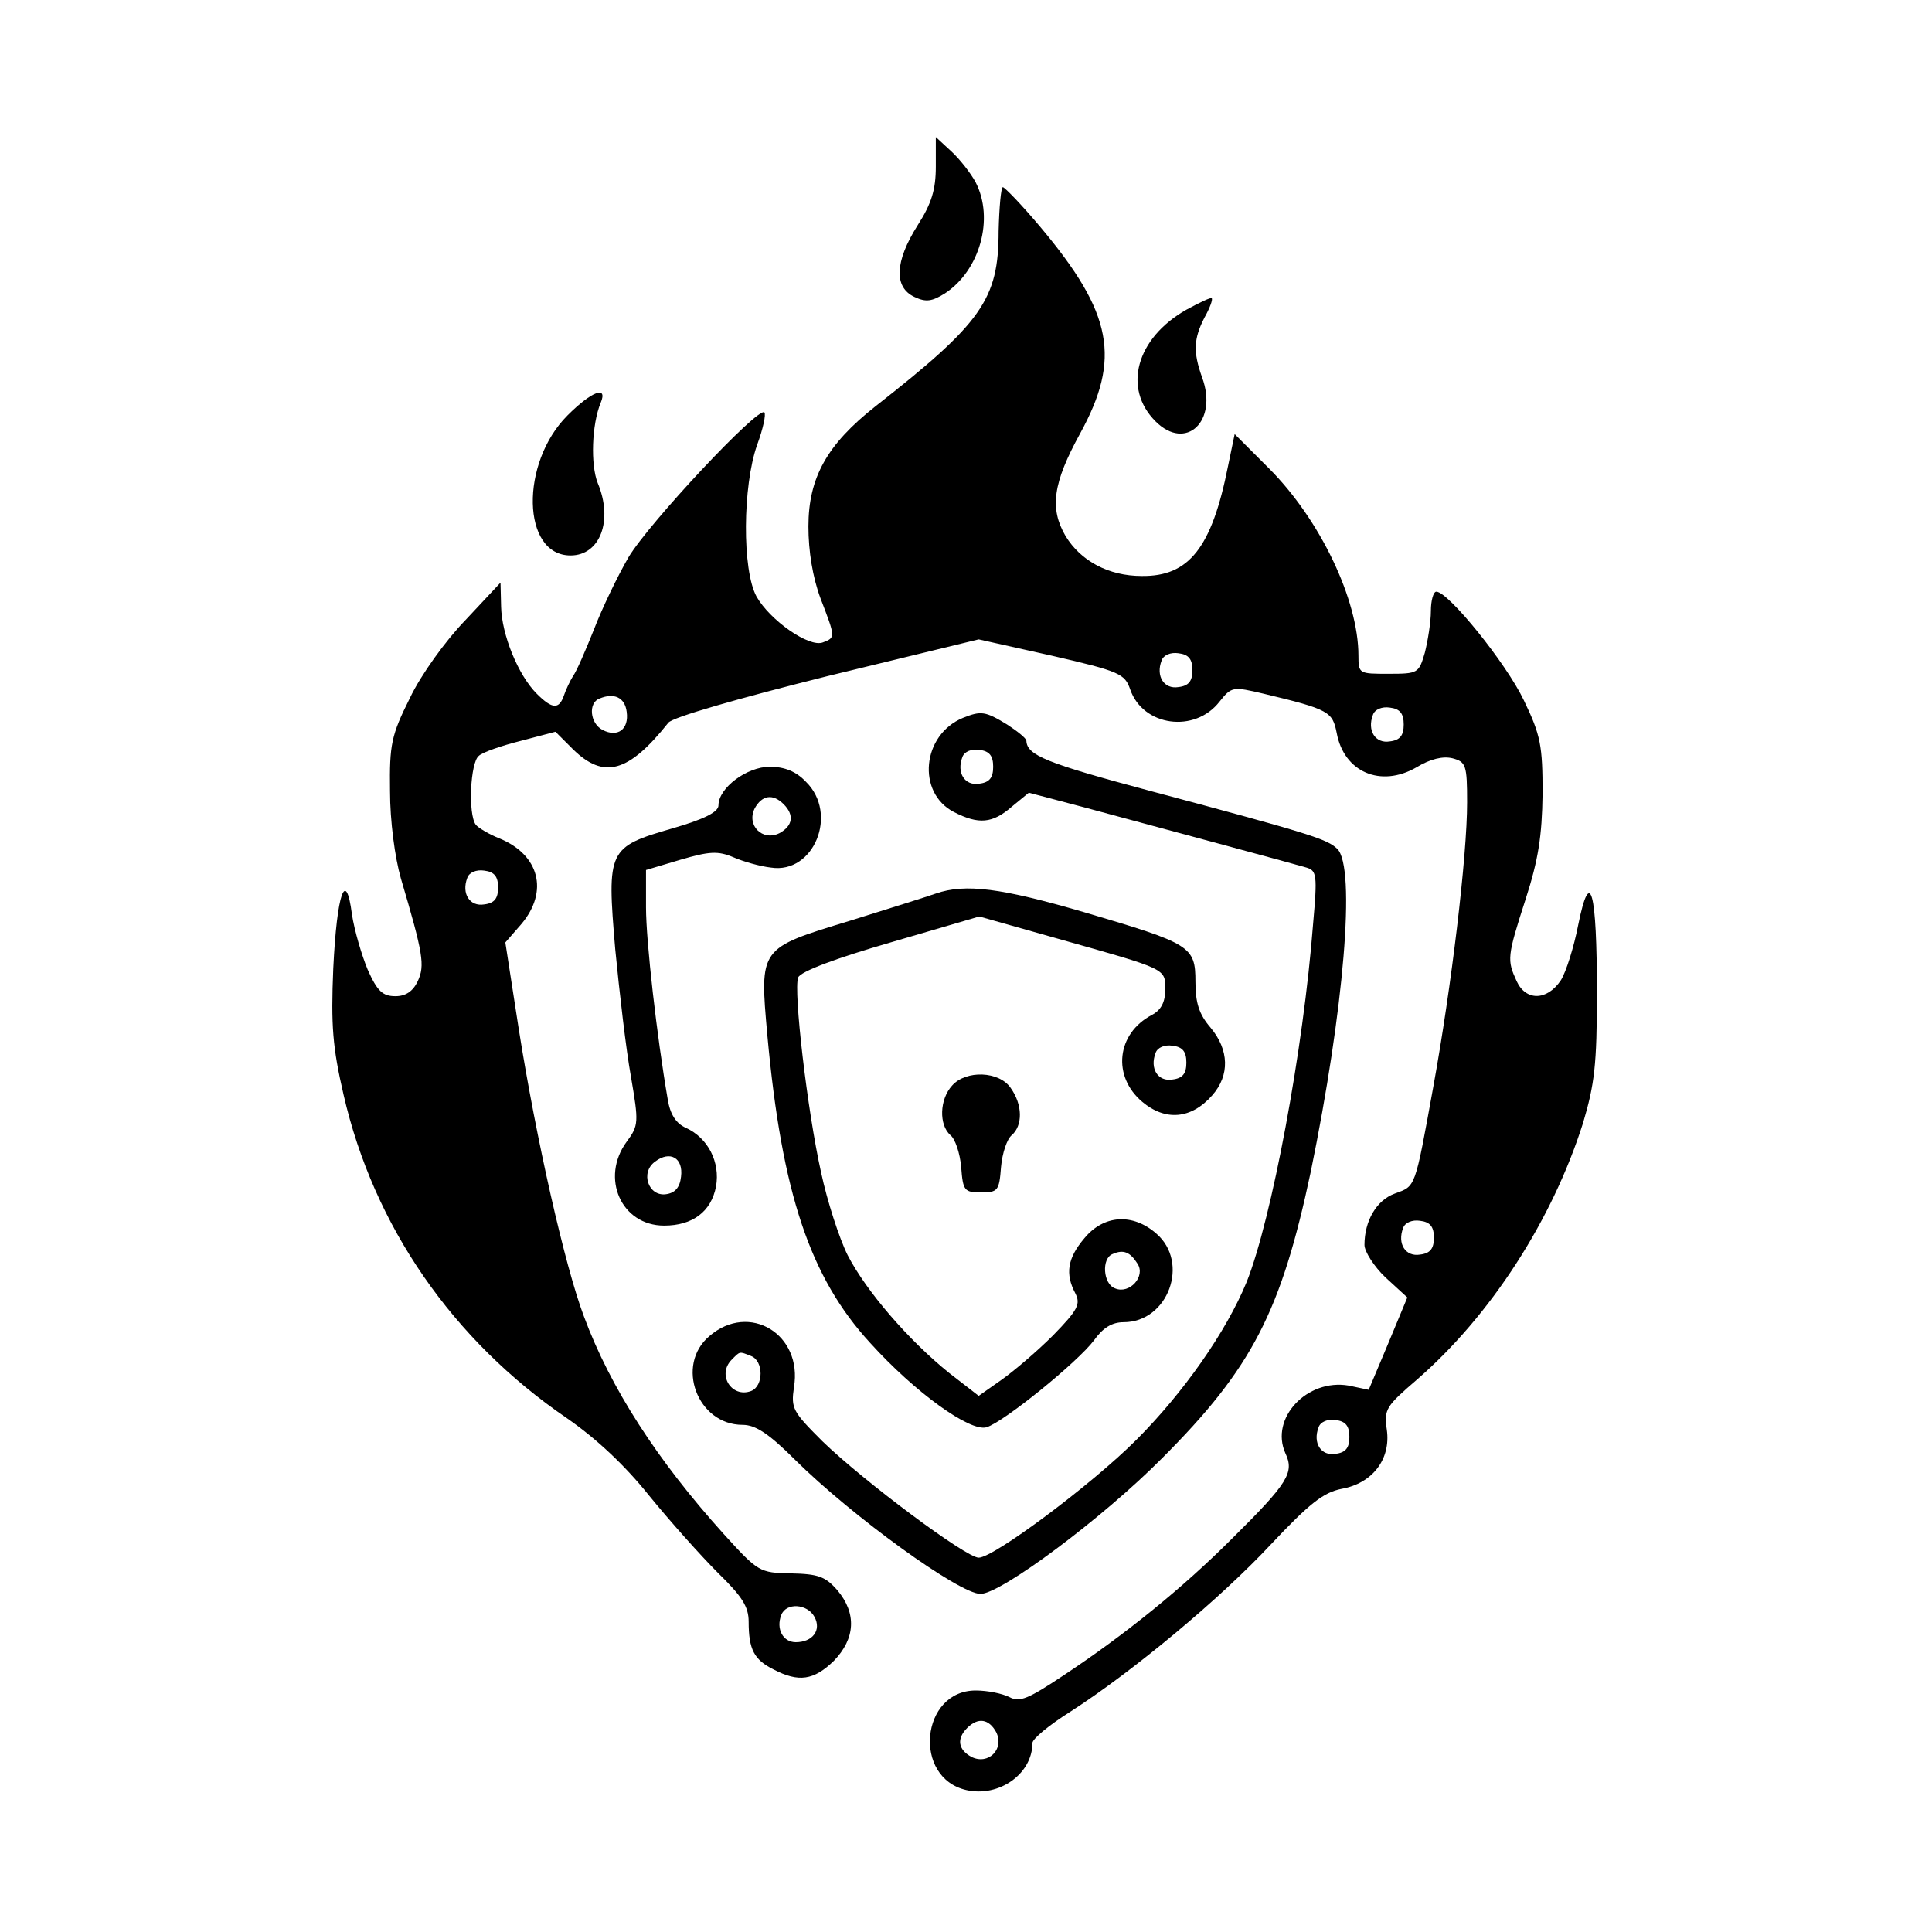
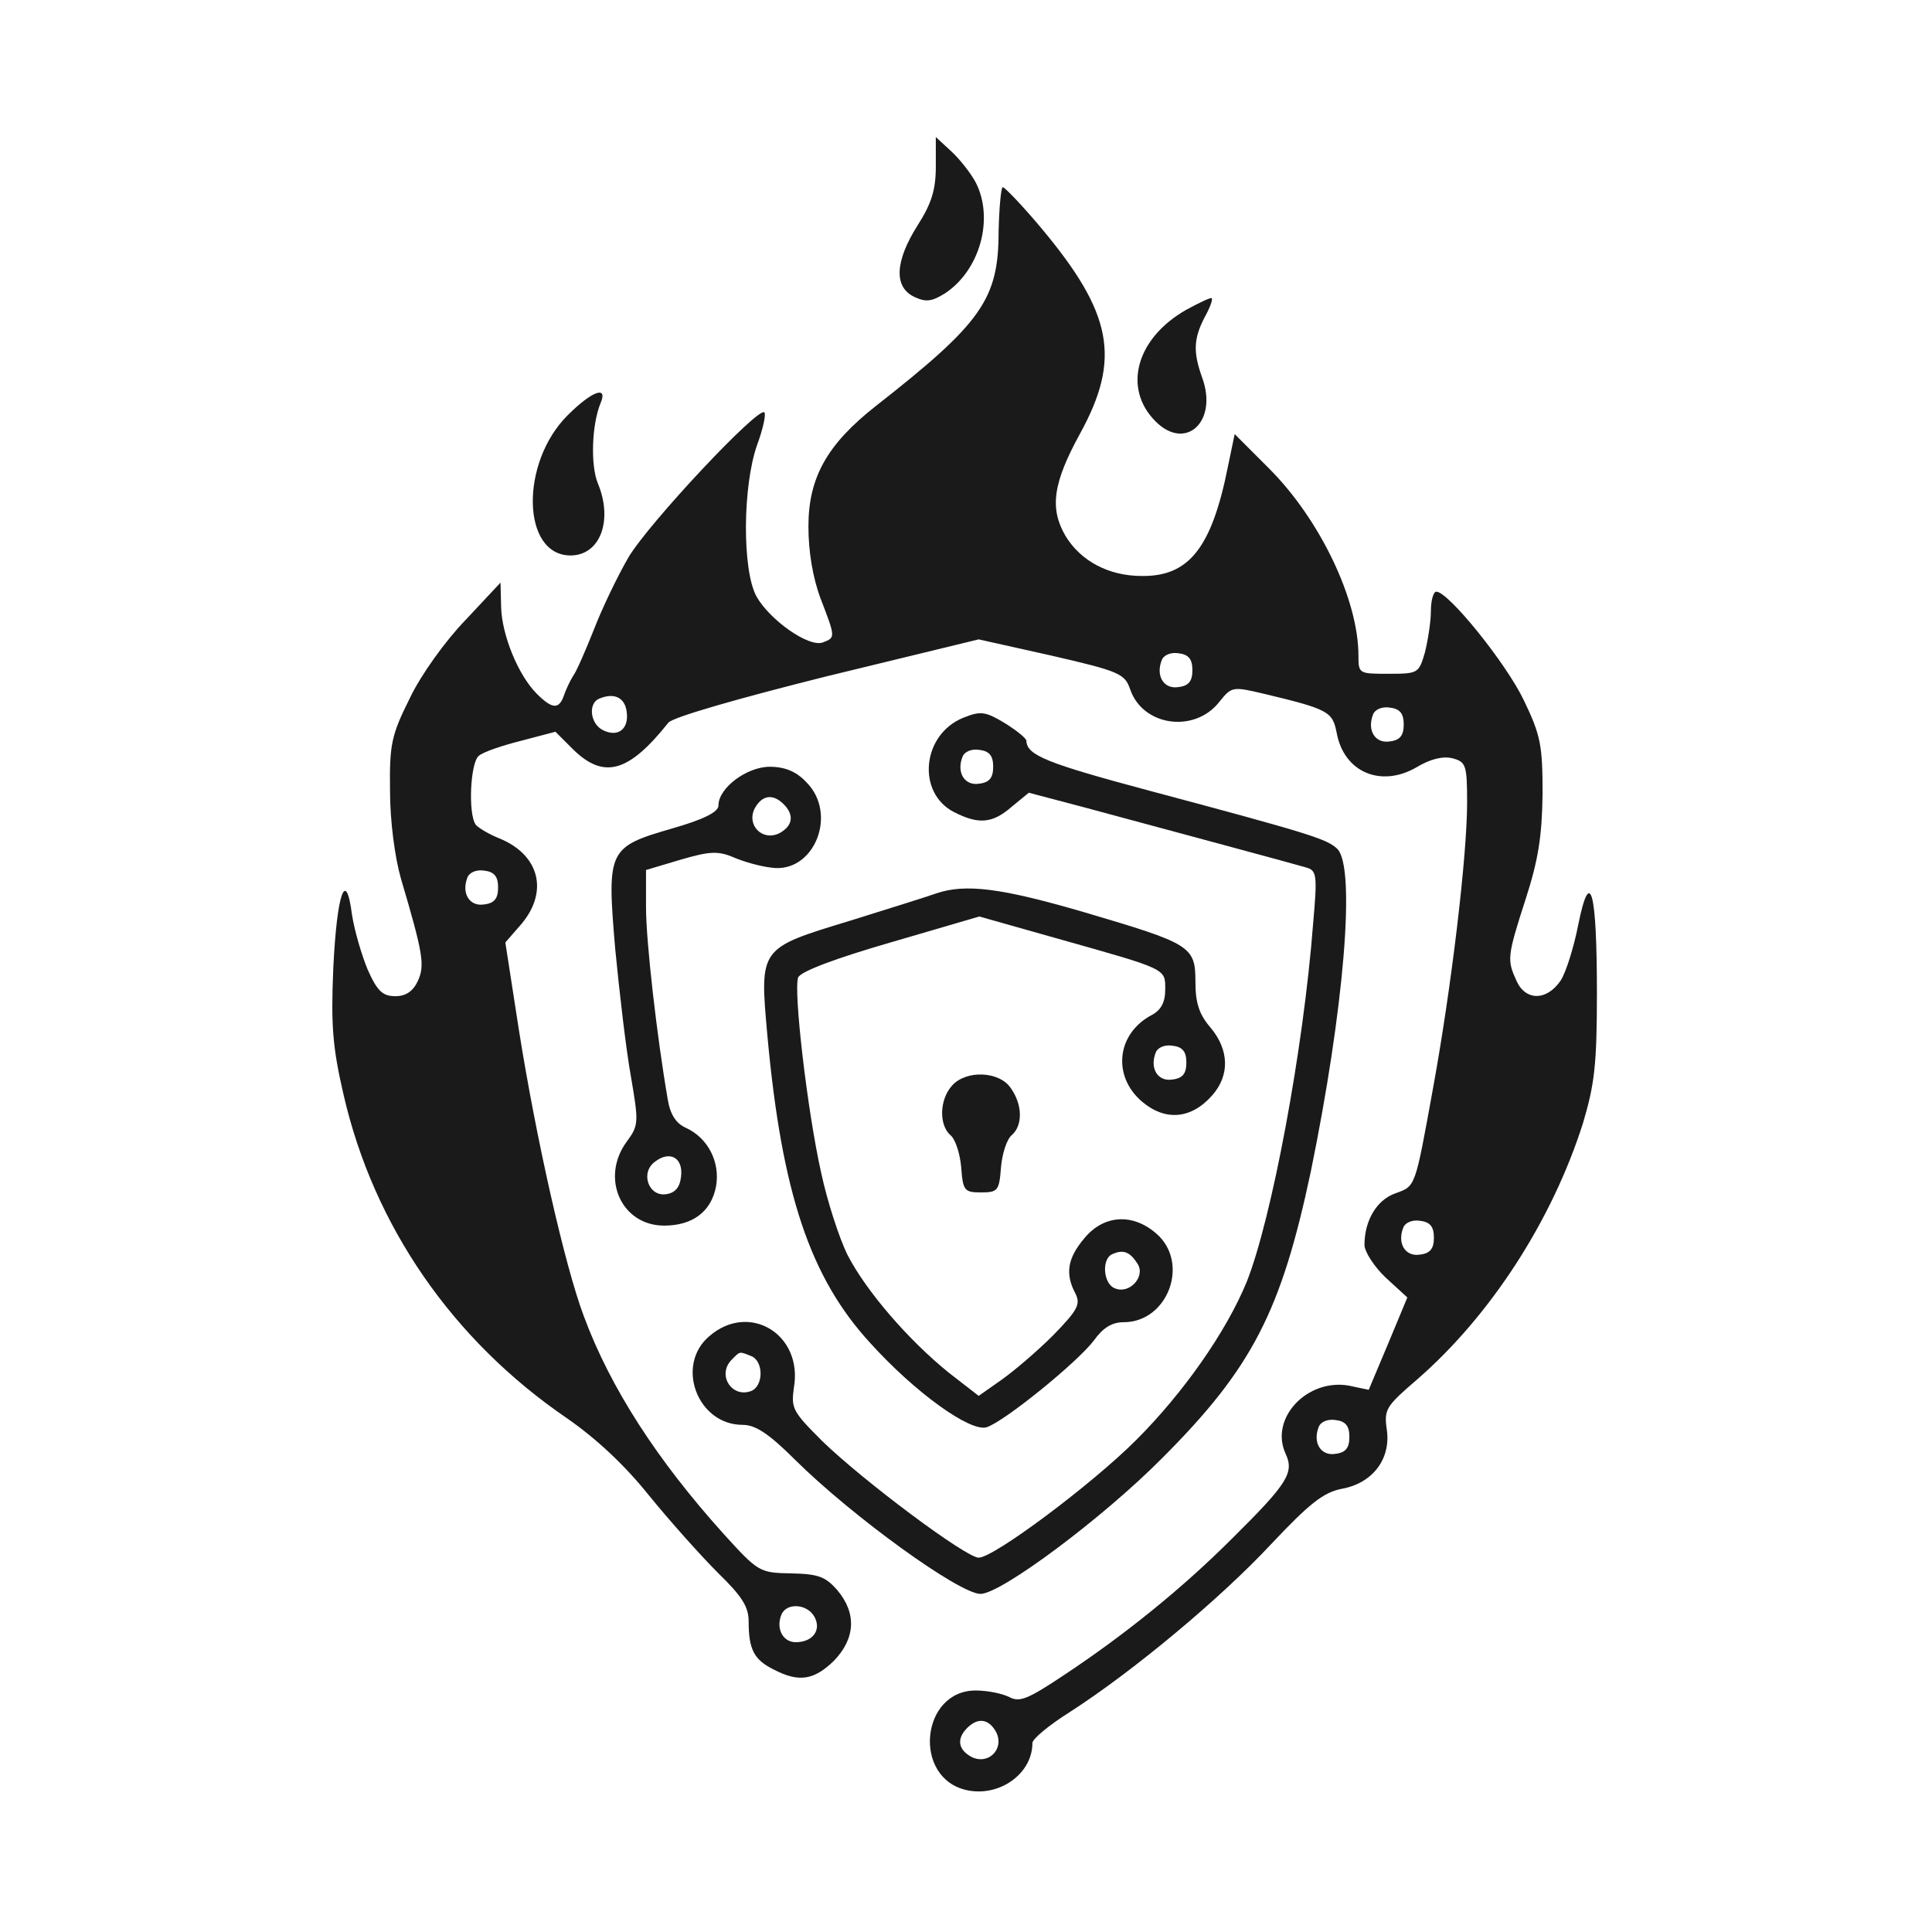
<svg xmlns="http://www.w3.org/2000/svg" version="1.0" id="Layer_1" x="0px" y="0px" viewBox="0 0 320 320" style="enable-background:new 0 0 320 320;" xml:space="preserve">
  <defs id="defs8" />
  <g id="g8">
-     <path class="st0" d="M190.8,168.1c-5.9,3.1-6.6,10.2-1.6,14.4c3.8,3.2,8.1,2.9,11.6-1.1c2.9-3.3,2.8-7.5-0.3-11.2   c-1.9-2.2-2.5-4.1-2.5-7.6c0-5.9-0.8-6.3-18.4-11.5c-13.7-4-19.7-4.8-24.6-3.1c-1.4,0.5-7.8,2.5-14.2,4.5c-15.1,4.6-15,4.4-13.7,19   c2.4,26.2,7.1,40.1,17,50.9c7.5,8.3,16.6,14.8,19.3,14c2.9-0.9,15.1-10.8,17.8-14.4c1.5-2.1,3-3,4.9-3c7.4,0,11-9.9,5.4-14.7   c-3.9-3.4-8.7-3.1-11.9,0.8c-2.8,3.3-3.2,5.9-1.5,9.1c0.9,1.8,0.5,2.7-3.7,7c-2.7,2.7-6.6,6-8.6,7.4l-3.7,2.6l-4.9-3.8   c-6.7-5.4-13.7-13.5-16.8-19.5c-1.4-2.8-3.4-9-4.4-13.7c-2.3-10.3-4.6-30.2-3.8-32.3c0.4-1,6.3-3.2,15.3-5.8l14.7-4.3l13.1,3.7   c18.1,5.1,17.7,4.9,17.7,8.4C193,166,192.3,167.3,190.8,168.1z M184.3,207.7c1.8-0.8,2.9-0.3,4.1,1.6c1.4,2.1-1.3,5.1-3.7,4.1   C182.7,212.7,182.4,208.4,184.3,207.7z M194.2,173.2c1.7,0.2,2.3,1,2.3,2.8s-0.6,2.6-2.3,2.8c-2.4,0.4-3.8-1.8-2.8-4.4   C191.7,173.5,192.9,173,194.2,173.2z" id="path1" />
-     <path class="st0" d="M110,203c4.7,0,7.8-2.3,8.6-6.5c0.7-4-1.3-8-5-9.7c-1.6-0.7-2.6-2.2-3-4.7c-1.8-10.4-3.6-26.2-3.6-31.8v-6.2   l5.7-1.7c4.8-1.4,6.2-1.5,8.8-0.4c1.6,0.7,4.4,1.5,6.2,1.7c7.1,1.1,11.2-8.9,5.8-14.2c-1.6-1.7-3.5-2.5-6-2.5   c-3.8,0-8.5,3.5-8.5,6.4c0,1.1-2.4,2.3-7.6,3.8c-10.7,3.1-10.9,3.5-9.5,20c0.7,7.2,1.8,16.7,2.6,21.1c1.3,7.6,1.3,8.1-0.7,10.8   C99.4,195.1,102.9,203,110,203z M108.5,192.4c2.5-1.9,4.7-0.6,4.3,2.5c-0.2,1.8-1,2.7-2.5,2.9C107.4,198.2,106,194.2,108.5,192.4z    M125,133.9c1.2-2.2,3-2.5,4.8-0.7s1.5,3.6-0.7,4.8C126.3,139.4,123.6,136.7,125,133.9z" id="path2" />
-     <path class="st0" d="M261.4,153.2c-0.7,3.6-2,7.8-2.9,9.2c-2.3,3.4-5.8,3.4-7.3,0.1c-1.6-3.5-1.6-4,1.5-13.6   c2.1-6.5,2.7-10.4,2.8-17.4c0-8-0.3-9.7-3.1-15.5c-2.9-6.1-12.5-18-14.5-18c-0.5,0-0.9,1.5-0.9,3.2c0,1.8-0.5,4.9-1,6.9   c-1,3.4-1.1,3.5-6,3.5s-5,0-5-3c0-9.3-6.4-22.6-14.8-31l-5.7-5.7l-1.1,5.3c-2.7,13.6-6.5,18.3-14.3,18.2c-5.5,0-10.1-2.5-12.6-6.6   c-2.7-4.6-2.1-8.8,2.4-17c6.8-12.4,5.4-19.9-6.5-34.1c-3.1-3.7-6-6.7-6.3-6.7c-0.3,0-0.6,3.3-0.7,7.3c0,11.3-2.8,15.2-20.4,29   c-8,6.3-11.1,11.8-11.1,19.9c0,4.1,0.7,8.4,2,11.9c2.5,6.5,2.5,6.5,0.4,7.3c-2.3,0.9-8.8-3.7-11-7.6c-2.4-4.4-2.3-18.3,0.1-25.1   c1-2.7,1.5-5.1,1.2-5.4c-1-1-19.1,18.3-22.5,24c-1.8,3.1-4.4,8.5-5.7,11.9c-1.4,3.5-2.9,7-3.5,7.8c-0.5,0.8-1.2,2.3-1.5,3.2   c-0.8,2.3-1.9,2.3-4.5-0.3c-3.1-3.1-5.8-9.8-5.9-14.4l-0.1-4l-5.8,6.2c-3.3,3.4-7.4,9.1-9.2,12.9c-3.1,6.2-3.4,7.7-3.3,15.4   c0,5,0.8,11,1.8,14.5c3.7,12.5,4,14.4,2.8,17c-0.8,1.7-2,2.5-3.7,2.5c-2.1,0-3-0.8-4.6-4.4c-1-2.4-2.2-6.5-2.6-9.1   c-1-7.8-2.5-3.6-3.1,8.9c-0.4,9.5-0.1,13.1,1.7,20.9c5,21.8,18.1,40.7,37,53.6c4.9,3.4,9.6,7.8,13.6,12.8c3.5,4.3,8.6,10,11.4,12.8   c4,3.9,5.1,5.6,5.1,8.1c0,4.6,0.9,6.3,4.1,7.9c4.2,2.2,6.7,1.8,10-1.4c3.6-3.7,3.8-7.9,0.6-11.7c-2-2.3-3.2-2.7-7.7-2.8   c-5.2-0.1-5.4-0.2-11.2-6.6c-10.9-12.1-18.7-24.1-23.1-36c-3.1-8.2-7.9-29.3-10.8-47.7l-2.2-14.2l2.7-3.1   c4.5-5.4,2.9-11.4-3.6-14.1c-1.8-0.7-3.6-1.8-4-2.3c-1.3-1.8-0.9-10.3,0.5-11.4c0.6-0.6,3.8-1.7,7-2.5l5.7-1.5l2.9,2.9   c5.1,5,9.2,3.9,15.8-4.4c0.7-0.9,11.5-4,26.3-7.7l25.1-6.1l12.1,2.7c11.3,2.6,12.1,3,13,5.6c2.1,6.1,10.7,7.3,14.8,2   c2-2.5,2.2-2.5,7.3-1.3c10.9,2.6,11.4,3,12.1,6.5c1.2,6.5,7.3,9.1,13.2,5.7c2.3-1.4,4.4-1.9,6-1.5c2.2,0.6,2.4,1.1,2.4,7.3   c0,8.9-2.6,30.6-5.6,47.1c-3.1,17.1-2.9,16.4-6.4,17.7c-3,1.1-5,4.5-5,8.5c0,1.1,1.6,3.6,3.5,5.4l3.6,3.3l-3.2,7.7l-3.2,7.6   l-3.3-0.7c-6.9-1.2-13.1,5.4-10.5,11.2c1.5,3.2,0.5,4.9-8.9,14.2c-8.1,8.1-17.6,15.8-27.7,22.5c-6,4-7.4,4.6-9.1,3.7   c-1.2-0.6-3.6-1.1-5.6-1.1c-9.1,0-10.5,14.5-1.5,16.5c5.4,1.2,10.9-2.7,10.9-7.8c0-0.7,2.8-3,6.3-5.2c10.4-6.7,24.8-18.7,33.2-27.7   c6.4-6.8,8.7-8.6,11.7-9.2c5.1-0.9,8.2-4.9,7.5-9.8c-0.5-3.4-0.1-3.9,5-8.3c12.2-10.6,22.4-26.4,27.5-42.5   c1.9-6.4,2.3-9.6,2.3-21.5C264.5,147.6,263.4,143.3,261.4,153.2z M129.4,267.5c0.8-2.1,4.3-1.9,5.5,0.3c1.2,2.2-0.3,4.2-3.1,4.2   C129.7,272,128.5,269.8,129.4,267.5z M80.2,144.2c1.7,0.2,2.3,1,2.3,2.8s-0.6,2.6-2.3,2.8c-2.4,0.4-3.8-1.8-2.8-4.4   C77.7,144.5,78.9,144,80.2,144.2z M99.8,120.9c-2.1-1.1-2.4-4.5-0.5-5.2c2.4-1,4.2-0.2,4.5,2.2C104.2,120.8,102.3,122.2,99.8,120.9   z M195.2,113.8c-2.4,0.4-3.8-1.8-2.8-4.4c0.3-0.9,1.5-1.4,2.8-1.2c1.7,0.2,2.3,1,2.3,2.8S196.9,113.6,195.2,113.8z M230.2,122.8   c-2.4,0.4-3.8-1.8-2.8-4.4c0.3-0.9,1.5-1.4,2.8-1.2c1.7,0.2,2.3,1,2.3,2.8S231.9,122.6,230.2,122.8z M160.9,291   c-2.2-1.2-2.5-3-0.7-4.8s3.6-1.5,4.8,0.7C166.4,289.7,163.7,292.4,160.9,291z M221.2,240.8c-2.4,0.4-3.8-1.8-2.8-4.4   c0.3-0.9,1.5-1.4,2.8-1.2c1.7,0.2,2.3,1,2.3,2.8S222.9,240.6,221.2,240.8z M235.2,207.8c-2.4,0.4-3.8-1.8-2.8-4.4   c0.3-0.9,1.5-1.4,2.8-1.2c1.7,0.2,2.3,1,2.3,2.8S236.9,207.6,235.2,207.8z" id="path3" />
-     <path class="st0" d="M157.7,179.8c-2.1,2.3-2.2,6.5-0.3,8.2c0.8,0.6,1.6,3,1.8,5.3c0.3,3.9,0.5,4.2,3.3,4.2s3-0.3,3.3-4.2   c0.2-2.3,1-4.7,1.8-5.3c1.8-1.6,1.8-5-0.2-7.8C165.5,177.4,160,177.2,157.7,179.8z" id="path4" />
-     <path class="st0" d="M155,27.6c0,3.8-0.7,6.1-3,9.7c-3.8,6-4,10.3-0.5,11.9c1.9,0.9,2.9,0.7,5-0.6c5.8-3.8,8.2-12.4,5.1-18.4   c-0.8-1.5-2.6-3.8-4-5.1l-2.6-2.4V27.6z" id="path5" />
-     <path class="st0" d="M200.7,49.4c-0.1-0.2-2,0.7-4.2,1.9c-8.3,4.7-10.6,13-5.1,18.5c5,5,10.4,0,7.7-7.3c-1.5-4.2-1.4-6.4,0.4-9.9   C200.4,51,200.9,49.6,200.7,49.4z" id="path6" />
-     <path class="st0" d="M94,68.8C86.1,76.7,86.4,92,94.5,92c4.9,0,7.1-5.8,4.5-12c-1.2-3-1-9.7,0.5-13.3C100.7,63.8,98,64.8,94,68.8z" id="path7" />
-     <path class="st0" d="M123,236c2.1,0,4.3,1.4,8.7,5.8c9.5,9.4,27.2,22.2,30.7,22.2c3.4,0,20.3-12.6,30.1-22.5   c14.9-14.9,19.7-24.3,24.6-47.4c5.5-26.8,7.5-50.4,4.4-53.5c-1.7-1.6-4-2.4-31-9.6c-17.2-4.6-20.4-5.9-20.5-8.3   c0-0.4-1.5-1.6-3.2-2.7c-3.6-2.2-4.3-2.3-7.3-1.1c-6.8,2.8-7.7,12.4-1.5,15.6c4.1,2.1,6.4,1.9,9.6-0.9l2.8-2.3l9.1,2.4   c15.2,4.1,34.9,9.4,36.9,10c1.7,0.5,1.8,1.3,1.1,9.2c-1.6,21-6.9,49.1-11,59.4c-3.4,8.3-10.5,18.4-18.3,26.2   c-7.4,7.4-23.6,19.5-26.1,19.5c-2.1,0-19.1-12.7-25.9-19.3c-4.9-4.9-5.2-5.4-4.7-8.9c1.5-8.8-7.4-14.2-14-8.5   C111.8,226.1,115.5,236,123,236z M162.2,129.8c-2.4,0.4-3.8-1.8-2.8-4.4c0.3-0.9,1.5-1.4,2.8-1.2c1.7,0.2,2.3,1,2.3,2.8   S163.9,129.6,162.2,129.8z M121.2,225.2c1.4-1.4,1.2-1.4,3.2-0.6c2.1,0.8,2.1,5,0,5.8C121.2,231.6,118.7,227.7,121.2,225.2z" id="path8" />
+     <path class="st0" d="M190.8,168.1c-5.9,3.1-6.6,10.2-1.6,14.4c3.8,3.2,8.1,2.9,11.6-1.1c2.9-3.3,2.8-7.5-0.3-11.2   c-1.9-2.2-2.5-4.1-2.5-7.6c0-5.9-0.8-6.3-18.4-11.5c-13.7-4-19.7-4.8-24.6-3.1c-1.4,0.5-7.8,2.5-14.2,4.5c-15.1,4.6-15,4.4-13.7,19   c2.4,26.2,7.1,40.1,17,50.9c7.5,8.3,16.6,14.8,19.3,14c2.9-0.9,15.1-10.8,17.8-14.4c1.5-2.1,3-3,4.9-3c7.4,0,11-9.9,5.4-14.7   c-3.9-3.4-8.7-3.1-11.9,0.8c-2.8,3.3-3.2,5.9-1.5,9.1c0.9,1.8,0.5,2.7-3.7,7c-2.7,2.7-6.6,6-8.6,7.4l-3.7,2.6l-4.9-3.8   c-6.7-5.4-13.7-13.5-16.8-19.5c-1.4-2.8-3.4-9-4.4-13.7c-2.3-10.3-4.6-30.2-3.8-32.3c0.4-1,6.3-3.2,15.3-5.8l14.7-4.3l13.1,3.7   c18.1,5.1,17.7,4.9,17.7,8.4C193,166,192.3,167.3,190.8,168.1z M184.3,207.7c1.8-0.8,2.9-0.3,4.1,1.6c1.4,2.1-1.3,5.1-3.7,4.1   C182.7,212.7,182.4,208.4,184.3,207.7z M194.2,173.2c1.7,0.2,2.3,1,2.3,2.8s-0.6,2.6-2.3,2.8c-2.4,0.4-3.8-1.8-2.8-4.4   C191.7,173.5,192.9,173,194.2,173.2z" id="path1" style="fill:#1a1a1a" />
+     <path class="st0" d="M110,203c4.7,0,7.8-2.3,8.6-6.5c0.7-4-1.3-8-5-9.7c-1.6-0.7-2.6-2.2-3-4.7c-1.8-10.4-3.6-26.2-3.6-31.8v-6.2   l5.7-1.7c4.8-1.4,6.2-1.5,8.8-0.4c1.6,0.7,4.4,1.5,6.2,1.7c7.1,1.1,11.2-8.9,5.8-14.2c-1.6-1.7-3.5-2.5-6-2.5   c-3.8,0-8.5,3.5-8.5,6.4c0,1.1-2.4,2.3-7.6,3.8c-10.7,3.1-10.9,3.5-9.5,20c0.7,7.2,1.8,16.7,2.6,21.1c1.3,7.6,1.3,8.1-0.7,10.8   C99.4,195.1,102.9,203,110,203z M108.5,192.4c2.5-1.9,4.7-0.6,4.3,2.5c-0.2,1.8-1,2.7-2.5,2.9C107.4,198.2,106,194.2,108.5,192.4z    M125,133.9c1.2-2.2,3-2.5,4.8-0.7s1.5,3.6-0.7,4.8C126.3,139.4,123.6,136.7,125,133.9z" id="path2" style="fill:#1a1a1a" />
+     <path class="st0" d="M261.4,153.2c-0.7,3.6-2,7.8-2.9,9.2c-2.3,3.4-5.8,3.4-7.3,0.1c-1.6-3.5-1.6-4,1.5-13.6   c2.1-6.5,2.7-10.4,2.8-17.4c0-8-0.3-9.7-3.1-15.5c-2.9-6.1-12.5-18-14.5-18c-0.5,0-0.9,1.5-0.9,3.2c0,1.8-0.5,4.9-1,6.9   c-1,3.4-1.1,3.5-6,3.5s-5,0-5-3c0-9.3-6.4-22.6-14.8-31l-5.7-5.7l-1.1,5.3c-2.7,13.6-6.5,18.3-14.3,18.2c-5.5,0-10.1-2.5-12.6-6.6   c-2.7-4.6-2.1-8.8,2.4-17c6.8-12.4,5.4-19.9-6.5-34.1c-3.1-3.7-6-6.7-6.3-6.7c-0.3,0-0.6,3.3-0.7,7.3c0,11.3-2.8,15.2-20.4,29   c-8,6.3-11.1,11.8-11.1,19.9c0,4.1,0.7,8.4,2,11.9c2.5,6.5,2.5,6.5,0.4,7.3c-2.3,0.9-8.8-3.7-11-7.6c-2.4-4.4-2.3-18.3,0.1-25.1   c1-2.7,1.5-5.1,1.2-5.4c-1-1-19.1,18.3-22.5,24c-1.8,3.1-4.4,8.5-5.7,11.9c-1.4,3.5-2.9,7-3.5,7.8c-0.5,0.8-1.2,2.3-1.5,3.2   c-0.8,2.3-1.9,2.3-4.5-0.3c-3.1-3.1-5.8-9.8-5.9-14.4l-0.1-4l-5.8,6.2c-3.3,3.4-7.4,9.1-9.2,12.9c-3.1,6.2-3.4,7.7-3.3,15.4   c0,5,0.8,11,1.8,14.5c3.7,12.5,4,14.4,2.8,17c-0.8,1.7-2,2.5-3.7,2.5c-2.1,0-3-0.8-4.6-4.4c-1-2.4-2.2-6.5-2.6-9.1   c-1-7.8-2.5-3.6-3.1,8.9c-0.4,9.5-0.1,13.1,1.7,20.9c5,21.8,18.1,40.7,37,53.6c4.9,3.4,9.6,7.8,13.6,12.8c3.5,4.3,8.6,10,11.4,12.8   c4,3.9,5.1,5.6,5.1,8.1c0,4.6,0.9,6.3,4.1,7.9c4.2,2.2,6.7,1.8,10-1.4c3.6-3.7,3.8-7.9,0.6-11.7c-2-2.3-3.2-2.7-7.7-2.8   c-5.2-0.1-5.4-0.2-11.2-6.6c-10.9-12.1-18.7-24.1-23.1-36c-3.1-8.2-7.9-29.3-10.8-47.7l-2.2-14.2l2.7-3.1   c4.5-5.4,2.9-11.4-3.6-14.1c-1.8-0.7-3.6-1.8-4-2.3c-1.3-1.8-0.9-10.3,0.5-11.4c0.6-0.6,3.8-1.7,7-2.5l5.7-1.5l2.9,2.9   c5.1,5,9.2,3.9,15.8-4.4c0.7-0.9,11.5-4,26.3-7.7l25.1-6.1l12.1,2.7c11.3,2.6,12.1,3,13,5.6c2.1,6.1,10.7,7.3,14.8,2   c2-2.5,2.2-2.5,7.3-1.3c10.9,2.6,11.4,3,12.1,6.5c1.2,6.5,7.3,9.1,13.2,5.7c2.3-1.4,4.4-1.9,6-1.5c2.2,0.6,2.4,1.1,2.4,7.3   c0,8.9-2.6,30.6-5.6,47.1c-3.1,17.1-2.9,16.4-6.4,17.7c-3,1.1-5,4.5-5,8.5c0,1.1,1.6,3.6,3.5,5.4l3.6,3.3l-3.2,7.7l-3.2,7.6   l-3.3-0.7c-6.9-1.2-13.1,5.4-10.5,11.2c1.5,3.2,0.5,4.9-8.9,14.2c-8.1,8.1-17.6,15.8-27.7,22.5c-6,4-7.4,4.6-9.1,3.7   c-1.2-0.6-3.6-1.1-5.6-1.1c-9.1,0-10.5,14.5-1.5,16.5c5.4,1.2,10.9-2.7,10.9-7.8c0-0.7,2.8-3,6.3-5.2c10.4-6.7,24.8-18.7,33.2-27.7   c6.4-6.8,8.7-8.6,11.7-9.2c5.1-0.9,8.2-4.9,7.5-9.8c-0.5-3.4-0.1-3.9,5-8.3c12.2-10.6,22.4-26.4,27.5-42.5   c1.9-6.4,2.3-9.6,2.3-21.5C264.5,147.6,263.4,143.3,261.4,153.2z M129.4,267.5c0.8-2.1,4.3-1.9,5.5,0.3c1.2,2.2-0.3,4.2-3.1,4.2   C129.7,272,128.5,269.8,129.4,267.5z M80.2,144.2c1.7,0.2,2.3,1,2.3,2.8s-0.6,2.6-2.3,2.8c-2.4,0.4-3.8-1.8-2.8-4.4   C77.7,144.5,78.9,144,80.2,144.2z M99.8,120.9c-2.1-1.1-2.4-4.5-0.5-5.2c2.4-1,4.2-0.2,4.5,2.2C104.2,120.8,102.3,122.2,99.8,120.9   z M195.2,113.8c-2.4,0.4-3.8-1.8-2.8-4.4c0.3-0.9,1.5-1.4,2.8-1.2c1.7,0.2,2.3,1,2.3,2.8S196.9,113.6,195.2,113.8z M230.2,122.8   c-2.4,0.4-3.8-1.8-2.8-4.4c0.3-0.9,1.5-1.4,2.8-1.2c1.7,0.2,2.3,1,2.3,2.8S231.9,122.6,230.2,122.8z M160.9,291   c-2.2-1.2-2.5-3-0.7-4.8s3.6-1.5,4.8,0.7C166.4,289.7,163.7,292.4,160.9,291z M221.2,240.8c-2.4,0.4-3.8-1.8-2.8-4.4   c0.3-0.9,1.5-1.4,2.8-1.2c1.7,0.2,2.3,1,2.3,2.8S222.9,240.6,221.2,240.8z M235.2,207.8c-2.4,0.4-3.8-1.8-2.8-4.4   c0.3-0.9,1.5-1.4,2.8-1.2c1.7,0.2,2.3,1,2.3,2.8S236.9,207.6,235.2,207.8z" id="path3" style="fill:#1a1a1a" />
+     <path class="st0" d="M157.7,179.8c-2.1,2.3-2.2,6.5-0.3,8.2c0.8,0.6,1.6,3,1.8,5.3c0.3,3.9,0.5,4.2,3.3,4.2s3-0.3,3.3-4.2   c0.2-2.3,1-4.7,1.8-5.3c1.8-1.6,1.8-5-0.2-7.8C165.5,177.4,160,177.2,157.7,179.8z" id="path4" style="fill:#1a1a1a" />
+     <path class="st0" d="M155,27.6c0,3.8-0.7,6.1-3,9.7c-3.8,6-4,10.3-0.5,11.9c1.9,0.9,2.9,0.7,5-0.6c5.8-3.8,8.2-12.4,5.1-18.4   c-0.8-1.5-2.6-3.8-4-5.1l-2.6-2.4V27.6z" id="path5" style="fill:#1a1a1a" />
+     <path class="st0" d="M200.7,49.4c-0.1-0.2-2,0.7-4.2,1.9c-8.3,4.7-10.6,13-5.1,18.5c5,5,10.4,0,7.7-7.3c-1.5-4.2-1.4-6.4,0.4-9.9   C200.4,51,200.9,49.6,200.7,49.4z" id="path6" style="fill:#1a1a1a" />
+     <path class="st0" d="M94,68.8C86.1,76.7,86.4,92,94.5,92c4.9,0,7.1-5.8,4.5-12c-1.2-3-1-9.7,0.5-13.3C100.7,63.8,98,64.8,94,68.8z" id="path7" style="fill:#1a1a1a" />
+     <path class="st0" d="M123,236c2.1,0,4.3,1.4,8.7,5.8c9.5,9.4,27.2,22.2,30.7,22.2c3.4,0,20.3-12.6,30.1-22.5   c14.9-14.9,19.7-24.3,24.6-47.4c5.5-26.8,7.5-50.4,4.4-53.5c-1.7-1.6-4-2.4-31-9.6c-17.2-4.6-20.4-5.9-20.5-8.3   c0-0.4-1.5-1.6-3.2-2.7c-3.6-2.2-4.3-2.3-7.3-1.1c-6.8,2.8-7.7,12.4-1.5,15.6c4.1,2.1,6.4,1.9,9.6-0.9l2.8-2.3l9.1,2.4   c15.2,4.1,34.9,9.4,36.9,10c1.7,0.5,1.8,1.3,1.1,9.2c-1.6,21-6.9,49.1-11,59.4c-3.4,8.3-10.5,18.4-18.3,26.2   c-7.4,7.4-23.6,19.5-26.1,19.5c-2.1,0-19.1-12.7-25.9-19.3c-4.9-4.9-5.2-5.4-4.7-8.9c1.5-8.8-7.4-14.2-14-8.5   C111.8,226.1,115.5,236,123,236z M162.2,129.8c-2.4,0.4-3.8-1.8-2.8-4.4c0.3-0.9,1.5-1.4,2.8-1.2c1.7,0.2,2.3,1,2.3,2.8   S163.9,129.6,162.2,129.8z M121.2,225.2c1.4-1.4,1.2-1.4,3.2-0.6c2.1,0.8,2.1,5,0,5.8C121.2,231.6,118.7,227.7,121.2,225.2z" id="path8" style="fill:#1a1a1a" />
  </g>
</svg>
